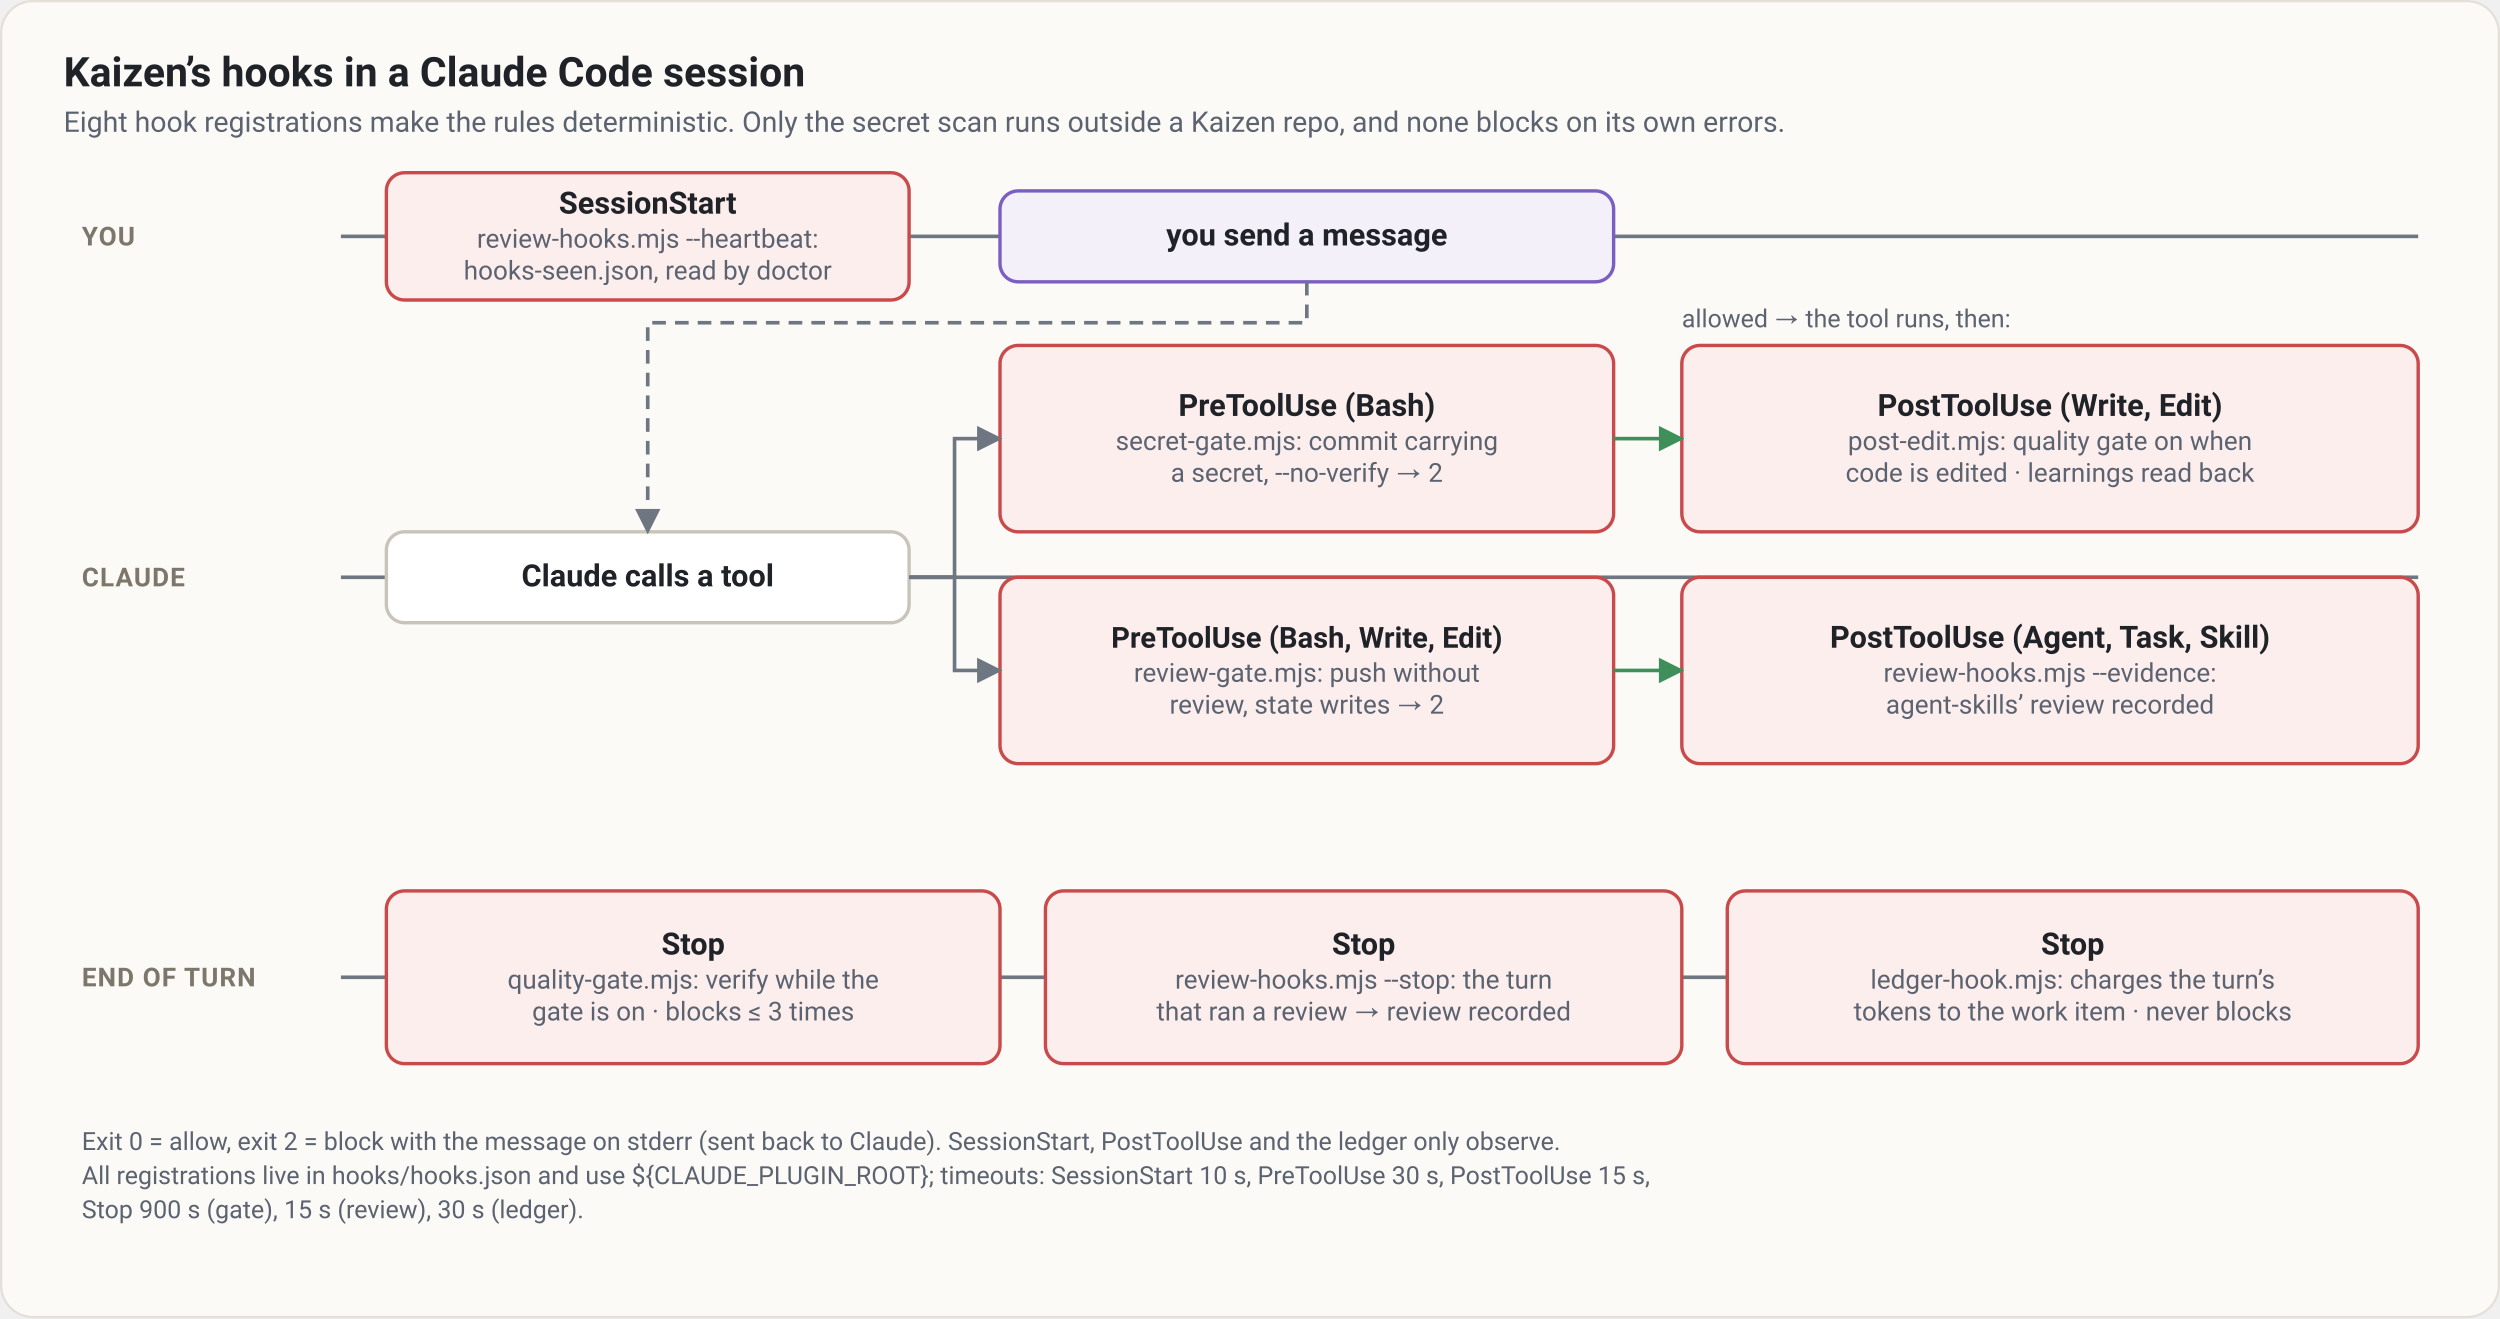
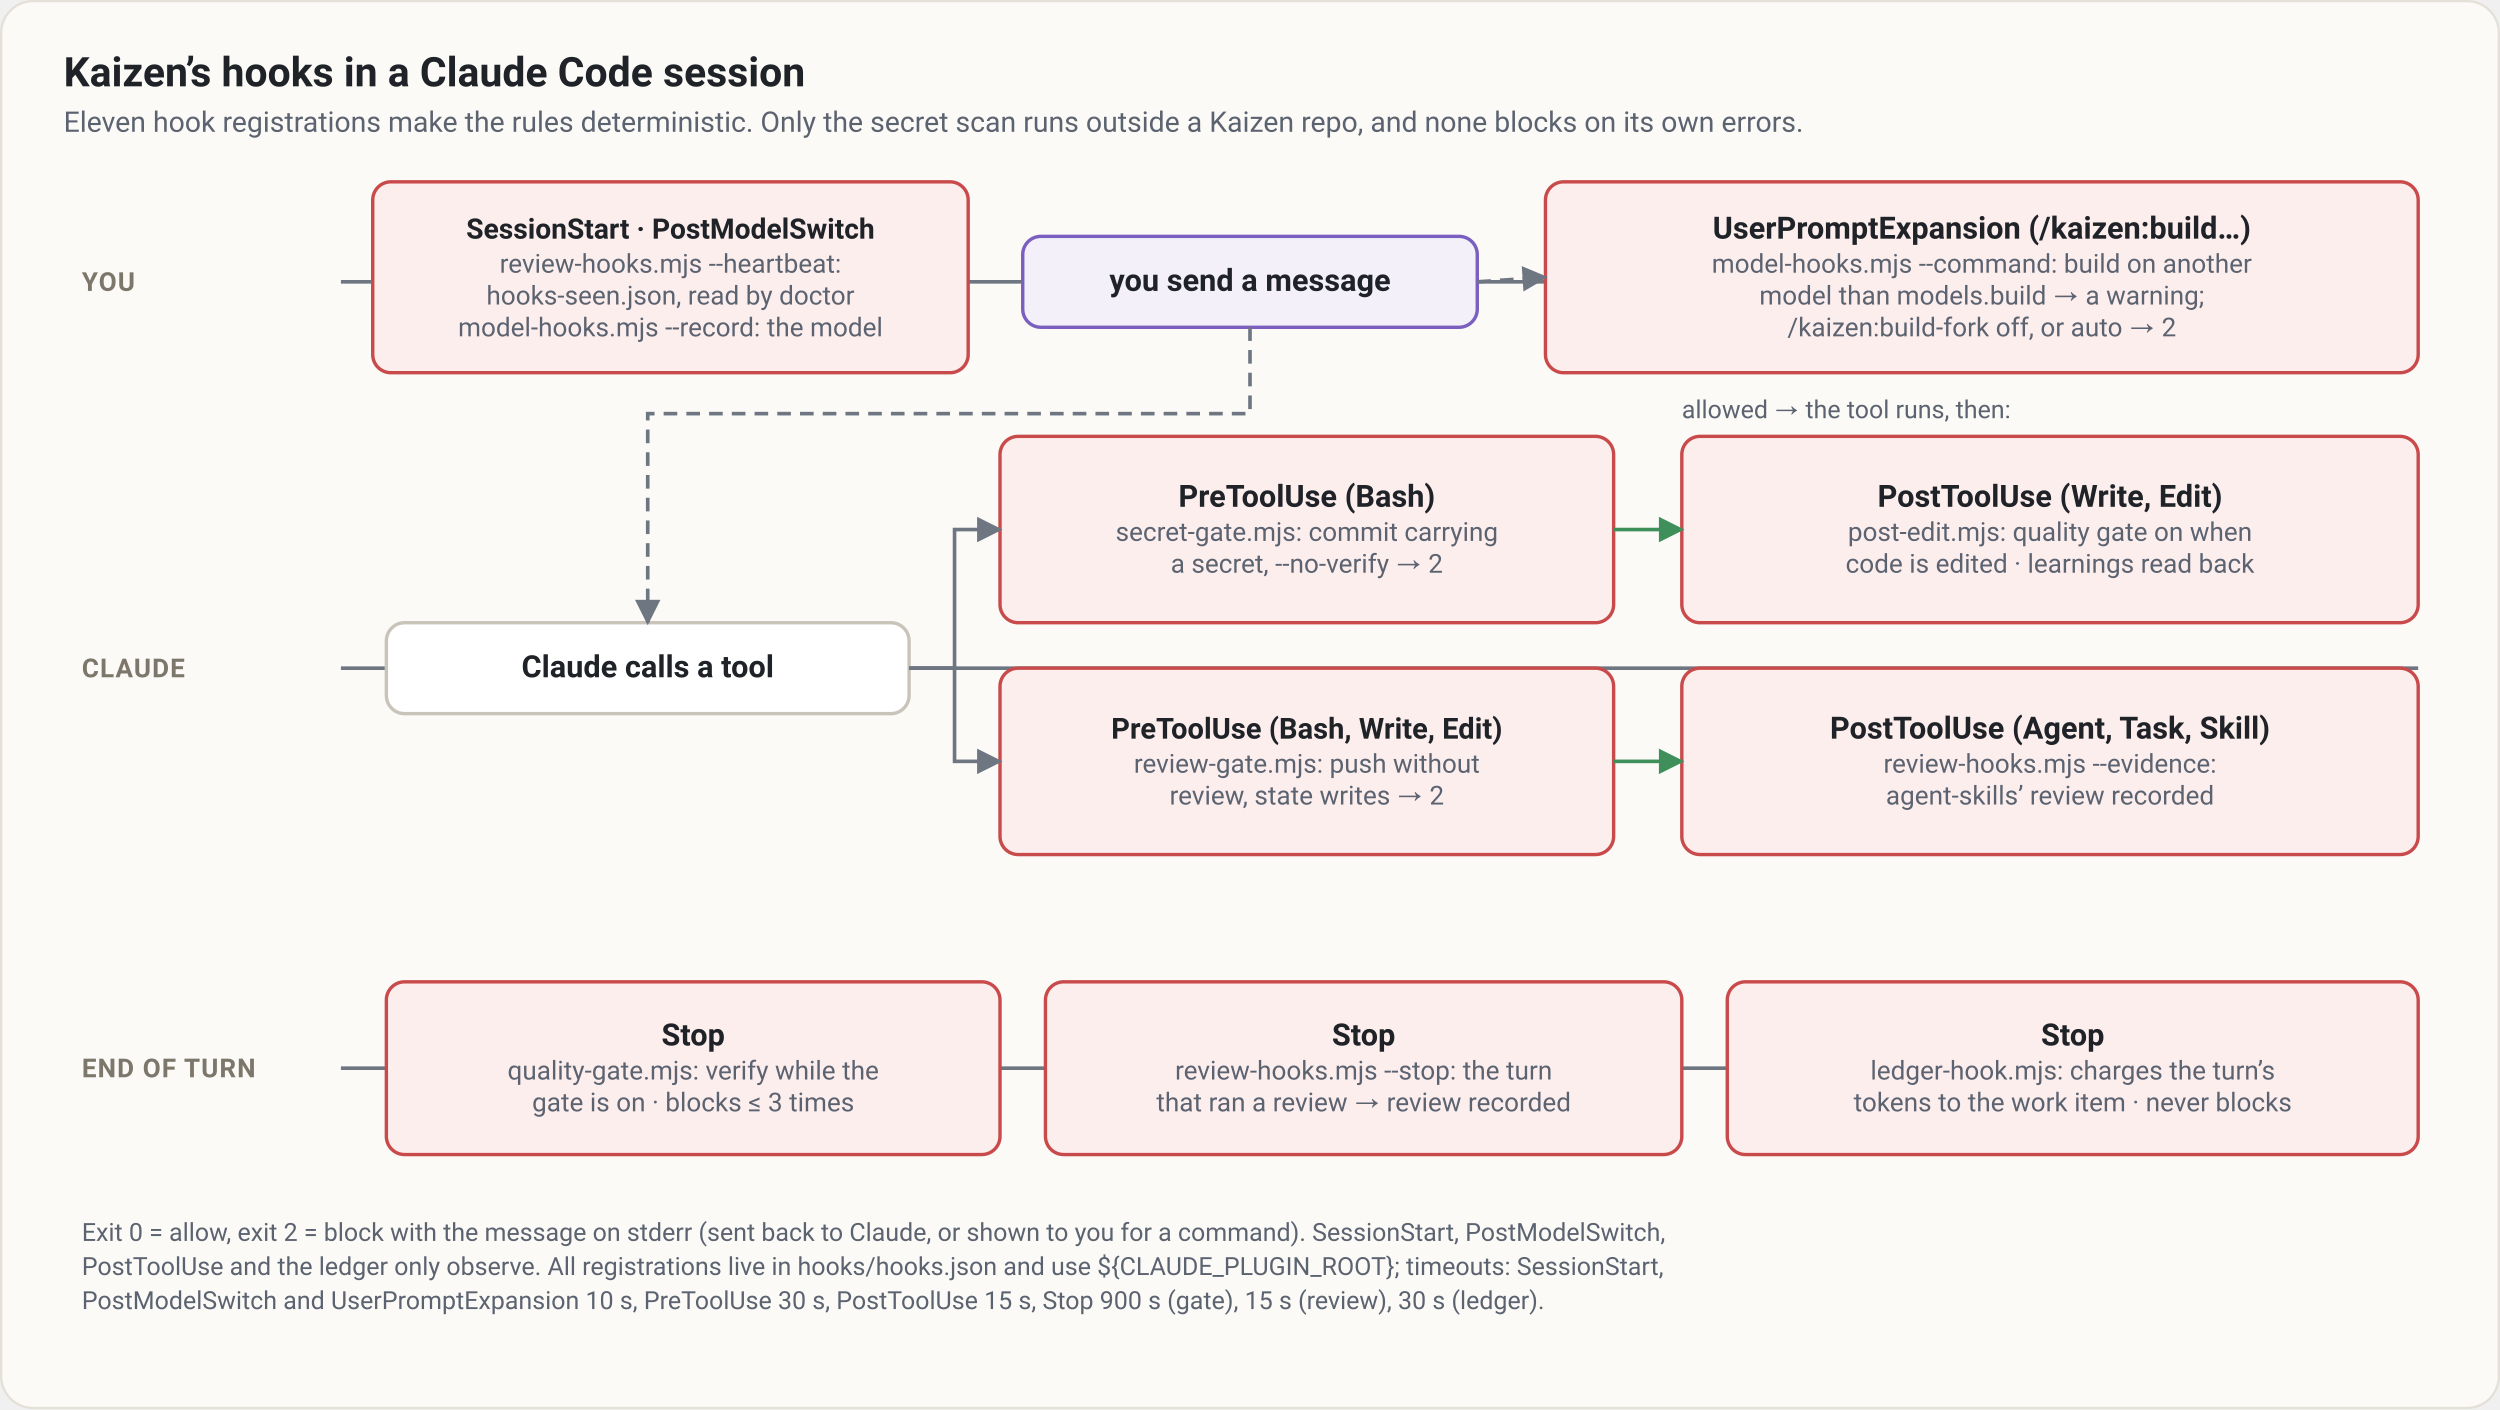
- <svg xmlns="http://www.w3.org/2000/svg" width="1100" height="580" viewBox="0 0 1100 580" role="img" aria-labelledby="t d">
+ <svg xmlns="http://www.w3.org/2000/svg" width="1100" height="620" viewBox="0 0 1100 620" role="img" aria-labelledby="t d">
  <style>
  .bg { fill: #fbfaf7; stroke: #e4e0d8; }
  text { font-family: ui-sans-serif, system-ui, -apple-system, "Segoe UI", Roboto, Helvetica, Arial, sans-serif; fill: #1f2328; }
  .title { font-size: 18px; font-weight: 700; }
  .desc { font-size: 12.5px; fill: #5c6370; }
  .label { font-size: 13.5px; font-weight: 600; }
  .t12 { font-size: 12px; }
  .sub { font-size: 11.5px; fill: #5c6370; }
  .small { font-size: 11px; fill: #5c6370; }
  .edge { font-size: 11px; fill: #5c6370; }
  .mono { font-family: ui-monospace, SFMono-Regular, Menlo, Consolas, monospace; }
  .skill { fill: #fdf1ea; stroke: #d97757; }
  .artifact { fill: #edf2fb; stroke: #5b7fbf; }
  .gate { fill: #fdeeee; stroke: #c94a4a; }
  .agent { fill: #ecf6ef; stroke: #3f8f5a; }
  .outside { fill: #f3f0fa; stroke: #7a5fc0; }
  .state { fill: #fff8e1; stroke: #b8901c; }
  .plain { fill: #ffffff; stroke: #c9c4ba; }
  .region { fill: none; stroke: #b9b3a6; stroke-dasharray: 5 4; }
  .regionlabel { font-size: 11.5px; font-weight: 600; fill: #7d776b; letter-spacing: .04em; }
  .band { fill: #fff4dd; stroke: #d6a645; }
  .line { fill: none; stroke: #6e7681; stroke-width: 1.6; }
  .line.accent { stroke: #d97757; }
  .line.bad { stroke: #c94a4a; }
  .line.ok { stroke: #3f8f5a; }
  .line.blue { stroke: #5b7fbf; }
  .dashed { stroke-dasharray: 6 4; }
  .head { fill: #6e7681; }
  .head.accent { fill: #d97757; }
  .head.bad { fill: #c94a4a; }
  .head.ok { fill: #3f8f5a; }
  .head.blue { fill: #5b7fbf; }
  .pill { fill: #ffffff; stroke: none; }
  @media (prefers-color-scheme: dark) {
    .bg { fill: #161b22; stroke: #30363d; }
    text { fill: #e6edf3; }
    .desc, .sub, .small, .edge { fill: #9aa4b0; }
    .skill { fill: #3a2419; stroke: #e08b6c; }
    .artifact { fill: #1b2638; stroke: #7c9fd8; }
    .gate { fill: #3a1d1f; stroke: #e06c6c; }
    .agent { fill: #18301f; stroke: #5fb07a; }
    .outside { fill: #271f3d; stroke: #a08ae0; }
    .state { fill: #33290f; stroke: #d6b043; }
    .plain { fill: #1f2630; stroke: #4a525d; }
    .region { stroke: #5a6270; }
    .regionlabel { fill: #a39d90; }
    .band { fill: #33290f; stroke: #c99a3b; }
    .line { stroke: #9aa4b0; }
    .line.accent { stroke: #e08b6c; }
    .line.bad { stroke: #e06c6c; }
    .line.ok { stroke: #5fb07a; }
    .line.blue { stroke: #7c9fd8; }
    .head { fill: #9aa4b0; }
    .head.accent { fill: #e08b6c; }
    .head.bad { fill: #e06c6c; }
    .head.ok { fill: #5fb07a; }
    .head.blue { fill: #7c9fd8; }
    .pill { fill: #161b22; }
  }
</style>
  <defs>
    <marker id="h-default" viewBox="0 0 10 10" refX="9" refY="5" markerWidth="7" markerHeight="7" orient="auto-start-reverse">
      <path class="head" d="M0,0 L10,5 L0,10 z" />
    </marker>
    <marker id="s-default" viewBox="0 0 10 10" refX="9" refY="5" markerWidth="7" markerHeight="7" orient="auto-start-reverse">
      <path class="head" d="M0,0 L10,5 L0,10 z" />
    </marker>
    <marker id="h-accent" viewBox="0 0 10 10" refX="9" refY="5" markerWidth="7" markerHeight="7" orient="auto-start-reverse">
      <path class="head accent" d="M0,0 L10,5 L0,10 z" />
    </marker>
    <marker id="s-accent" viewBox="0 0 10 10" refX="9" refY="5" markerWidth="7" markerHeight="7" orient="auto-start-reverse">
      <path class="head accent" d="M0,0 L10,5 L0,10 z" />
    </marker>
    <marker id="h-bad" viewBox="0 0 10 10" refX="9" refY="5" markerWidth="7" markerHeight="7" orient="auto-start-reverse">
      <path class="head bad" d="M0,0 L10,5 L0,10 z" />
    </marker>
    <marker id="s-bad" viewBox="0 0 10 10" refX="9" refY="5" markerWidth="7" markerHeight="7" orient="auto-start-reverse">
      <path class="head bad" d="M0,0 L10,5 L0,10 z" />
    </marker>
    <marker id="h-ok" viewBox="0 0 10 10" refX="9" refY="5" markerWidth="7" markerHeight="7" orient="auto-start-reverse">
      <path class="head ok" d="M0,0 L10,5 L0,10 z" />
    </marker>
    <marker id="s-ok" viewBox="0 0 10 10" refX="9" refY="5" markerWidth="7" markerHeight="7" orient="auto-start-reverse">
      <path class="head ok" d="M0,0 L10,5 L0,10 z" />
    </marker>
    <marker id="h-blue" viewBox="0 0 10 10" refX="9" refY="5" markerWidth="7" markerHeight="7" orient="auto-start-reverse">
      <path class="head blue" d="M0,0 L10,5 L0,10 z" />
    </marker>
    <marker id="s-blue" viewBox="0 0 10 10" refX="9" refY="5" markerWidth="7" markerHeight="7" orient="auto-start-reverse">
      <path class="head blue" d="M0,0 L10,5 L0,10 z" />
    </marker>
  </defs>
-   <rect class="bg" x="0.5" y="0.5" width="1099" height="579" rx="14" />
+   <rect class="bg" x="0.5" y="0.5" width="1099" height="619" rx="14" />
  <text class="title" x="28" y="38">Kaizen’s hooks in a Claude Code session</text>
-   <text class="desc" x="28" y="58">Eight hook registrations make the rules deterministic. Only the secret scan runs outside a Kaizen repo, and none blocks on its own errors.</text>
-   <text class="regionlabel" x="36" y="108" text-anchor="start">YOU</text>
-   <path class="line" d="M150,104 L1064,104" />
-   <text class="regionlabel" x="36" y="258" text-anchor="start">CLAUDE</text>
-   <path class="line" d="M150,254 L1064,254" />
-   <text class="regionlabel" x="36" y="434" text-anchor="start">END OF TURN</text>
-   <path class="line" d="M150,430 L1064,430" />
-   <rect class="gate" x="170" y="76" width="230" height="56" rx="8" stroke-width="1.5" />
-   <text class="label" x="285" y="94" text-anchor="middle">SessionStart</text>
-   <text class="sub" x="285" y="109" text-anchor="middle">review-hooks.mjs --heartbeat:</text>
-   <text class="sub" x="285" y="123" text-anchor="middle">hooks-seen.json, read by doctor</text>
-   <rect class="outside" x="440" y="84" width="270" height="40" rx="8" stroke-width="1.5" />
-   <text class="label" x="575" y="108" text-anchor="middle">you send a message</text>
-   <rect class="plain" x="170" y="234" width="230" height="40" rx="8" stroke-width="1.5" />
-   <text class="label" x="285" y="258" text-anchor="middle">Claude calls a tool</text>
-   <rect class="gate" x="440" y="152" width="270" height="82" rx="8" stroke-width="1.5" />
-   <text class="label" x="575" y="183" text-anchor="middle">PreToolUse (Bash)</text>
-   <text class="sub" x="575" y="198" text-anchor="middle">secret-gate.mjs: commit carrying</text>
-   <text class="sub" x="575" y="212" text-anchor="middle">a secret, --no-verify → 2</text>
-   <rect class="gate" x="440" y="254" width="270" height="82" rx="8" stroke-width="1.5" />
-   <text class="label" x="575" y="285" text-anchor="middle" style="font-size:12.8px">PreToolUse (Bash, Write, Edit)</text>
-   <text class="sub" x="575" y="300" text-anchor="middle">review-gate.mjs: push without</text>
-   <text class="sub" x="575" y="314" text-anchor="middle">review, state writes → 2</text>
-   <rect class="gate" x="740" y="152" width="324" height="82" rx="8" stroke-width="1.5" />
-   <text class="label" x="902" y="183" text-anchor="middle">PostToolUse (Write, Edit)</text>
-   <text class="sub" x="902" y="198" text-anchor="middle">post-edit.mjs: quality gate on when</text>
-   <text class="sub" x="902" y="212" text-anchor="middle">code is edited · learnings read back</text>
-   <rect class="gate" x="740" y="254" width="324" height="82" rx="8" stroke-width="1.5" />
-   <text class="label" x="902" y="285" text-anchor="middle">PostToolUse (Agent, Task, Skill)</text>
-   <text class="sub" x="902" y="300" text-anchor="middle">review-hooks.mjs --evidence:</text>
-   <text class="sub" x="902" y="314" text-anchor="middle">agent-skills’ review recorded</text>
-   <path class="line dashed" d="M575,124 L575,142 L285,142 L285,234" marker-end="url(#h-default)" />
-   <path class="line" d="M400,254 L420,254 L420,193 L440,193" marker-end="url(#h-default)" />
-   <path class="line" d="M400,254 L420,254 L420,295 L440,295" marker-end="url(#h-default)" />
-   <path class="line ok" d="M710,193 L740,193" marker-end="url(#h-ok)" />
-   <path class="line ok" d="M710,295 L740,295" marker-end="url(#h-ok)" />
-   <text class="edge" x="740" y="144" text-anchor="start">allowed → the tool runs, then:</text>
-   <rect class="gate" x="170" y="392" width="270" height="76" rx="8" stroke-width="1.5" />
-   <text class="label" x="305" y="420" text-anchor="middle">Stop</text>
-   <text class="sub" x="305" y="435" text-anchor="middle">quality-gate.mjs: verify while the</text>
-   <text class="sub" x="305" y="449" text-anchor="middle">gate is on · blocks ≤ 3 times</text>
-   <rect class="gate" x="460" y="392" width="280" height="76" rx="8" stroke-width="1.5" />
-   <text class="label" x="600" y="420" text-anchor="middle">Stop</text>
-   <text class="sub" x="600" y="435" text-anchor="middle">review-hooks.mjs --stop: the turn</text>
-   <text class="sub" x="600" y="449" text-anchor="middle">that ran a review → review recorded</text>
-   <rect class="gate" x="760" y="392" width="304" height="76" rx="8" stroke-width="1.5" />
-   <text class="label" x="912" y="420" text-anchor="middle">Stop</text>
-   <text class="sub" x="912" y="435" text-anchor="middle">ledger-hook.mjs: charges the turn’s</text>
-   <text class="sub" x="912" y="449" text-anchor="middle">tokens to the work item · never blocks</text>
-   <text class="small" x="36" y="506" text-anchor="start">Exit 0 = allow, exit 2 = block with the message on stderr (sent back to Claude). SessionStart, PostToolUse and the ledger only observe.</text>
-   <text class="small" x="36" y="521" text-anchor="start">All registrations live in hooks/hooks.json and use ${CLAUDE_PLUGIN_ROOT}; timeouts: SessionStart 10 s, PreToolUse 30 s, PostToolUse 15 s,</text>
-   <text class="small" x="36" y="536" text-anchor="start">Stop 900 s (gate), 15 s (review), 30 s (ledger).</text>
+   <text class="desc" x="28" y="58">Eleven hook registrations make the rules deterministic. Only the secret scan runs outside a Kaizen repo, and none blocks on its own errors.</text>
+   <text class="regionlabel" x="36" y="128" text-anchor="start">YOU</text>
+   <path class="line" d="M150,124 L1064,124" />
+   <text class="regionlabel" x="36" y="298" text-anchor="start">CLAUDE</text>
+   <path class="line" d="M150,294 L1064,294" />
+   <text class="regionlabel" x="36" y="474" text-anchor="start">END OF TURN</text>
+   <path class="line" d="M150,470 L1064,470" />
+   <rect class="gate" x="164" y="80" width="262" height="84" rx="8" stroke-width="1.5" />
+   <text class="label" x="295" y="105" text-anchor="middle" style="font-size:12.4px">SessionStart · PostModelSwitch</text>
+   <text class="sub" x="295" y="120" text-anchor="middle">review-hooks.mjs --heartbeat:</text>
+   <text class="sub" x="295" y="134" text-anchor="middle">hooks-seen.json, read by doctor</text>
+   <text class="sub" x="295" y="148" text-anchor="middle">model-hooks.mjs --record: the model</text>
+   <rect class="outside" x="450" y="104" width="200" height="40" rx="8" stroke-width="1.5" />
+   <text class="label" x="550" y="128" text-anchor="middle">you send a message</text>
+   <rect class="gate" x="680" y="80" width="384" height="84" rx="8" stroke-width="1.5" />
+   <text class="label" x="872" y="105" text-anchor="middle">UserPromptExpansion (/kaizen:build…)</text>
+   <text class="sub" x="872" y="120" text-anchor="middle">model-hooks.mjs --command: build on another</text>
+   <text class="sub" x="872" y="134" text-anchor="middle">model than models.build → a warning;</text>
+   <text class="sub" x="872" y="148" text-anchor="middle">/kaizen:build-fork off, or auto → 2</text>
+   <rect class="plain" x="170" y="274" width="230" height="40" rx="8" stroke-width="1.5" />
+   <text class="label" x="285" y="298" text-anchor="middle">Claude calls a tool</text>
+   <rect class="gate" x="440" y="192" width="270" height="82" rx="8" stroke-width="1.5" />
+   <text class="label" x="575" y="223" text-anchor="middle">PreToolUse (Bash)</text>
+   <text class="sub" x="575" y="238" text-anchor="middle">secret-gate.mjs: commit carrying</text>
+   <text class="sub" x="575" y="252" text-anchor="middle">a secret, --no-verify → 2</text>
+   <rect class="gate" x="440" y="294" width="270" height="82" rx="8" stroke-width="1.5" />
+   <text class="label" x="575" y="325" text-anchor="middle" style="font-size:12.8px">PreToolUse (Bash, Write, Edit)</text>
+   <text class="sub" x="575" y="340" text-anchor="middle">review-gate.mjs: push without</text>
+   <text class="sub" x="575" y="354" text-anchor="middle">review, state writes → 2</text>
+   <rect class="gate" x="740" y="192" width="324" height="82" rx="8" stroke-width="1.5" />
+   <text class="label" x="902" y="223" text-anchor="middle">PostToolUse (Write, Edit)</text>
+   <text class="sub" x="902" y="238" text-anchor="middle">post-edit.mjs: quality gate on when</text>
+   <text class="sub" x="902" y="252" text-anchor="middle">code is edited · learnings read back</text>
+   <rect class="gate" x="740" y="294" width="324" height="82" rx="8" stroke-width="1.5" />
+   <text class="label" x="902" y="325" text-anchor="middle">PostToolUse (Agent, Task, Skill)</text>
+   <text class="sub" x="902" y="340" text-anchor="middle">review-hooks.mjs --evidence:</text>
+   <text class="sub" x="902" y="354" text-anchor="middle">agent-skills’ review recorded</text>
+   <path class="line dashed" d="M650,124 L680,122" marker-end="url(#h-default)" />
+   <path class="line dashed" d="M550,144 L550,182 L285,182 L285,274" marker-end="url(#h-default)" />
+   <path class="line" d="M400,294 L420,294 L420,233 L440,233" marker-end="url(#h-default)" />
+   <path class="line" d="M400,294 L420,294 L420,335 L440,335" marker-end="url(#h-default)" />
+   <path class="line ok" d="M710,233 L740,233" marker-end="url(#h-ok)" />
+   <path class="line ok" d="M710,335 L740,335" marker-end="url(#h-ok)" />
+   <text class="edge" x="740" y="184" text-anchor="start">allowed → the tool runs, then:</text>
+   <rect class="gate" x="170" y="432" width="270" height="76" rx="8" stroke-width="1.5" />
+   <text class="label" x="305" y="460" text-anchor="middle">Stop</text>
+   <text class="sub" x="305" y="475" text-anchor="middle">quality-gate.mjs: verify while the</text>
+   <text class="sub" x="305" y="489" text-anchor="middle">gate is on · blocks ≤ 3 times</text>
+   <rect class="gate" x="460" y="432" width="280" height="76" rx="8" stroke-width="1.5" />
+   <text class="label" x="600" y="460" text-anchor="middle">Stop</text>
+   <text class="sub" x="600" y="475" text-anchor="middle">review-hooks.mjs --stop: the turn</text>
+   <text class="sub" x="600" y="489" text-anchor="middle">that ran a review → review recorded</text>
+   <rect class="gate" x="760" y="432" width="304" height="76" rx="8" stroke-width="1.5" />
+   <text class="label" x="912" y="460" text-anchor="middle">Stop</text>
+   <text class="sub" x="912" y="475" text-anchor="middle">ledger-hook.mjs: charges the turn’s</text>
+   <text class="sub" x="912" y="489" text-anchor="middle">tokens to the work item · never blocks</text>
+   <text class="small" x="36" y="546" text-anchor="start">Exit 0 = allow, exit 2 = block with the message on stderr (sent back to Claude, or shown to you for a command). SessionStart, PostModelSwitch,</text>
+   <text class="small" x="36" y="561" text-anchor="start">PostToolUse and the ledger only observe. All registrations live in hooks/hooks.json and use ${CLAUDE_PLUGIN_ROOT}; timeouts: SessionStart,</text>
+   <text class="small" x="36" y="576" text-anchor="start">PostModelSwitch and UserPromptExpansion 10 s, PreToolUse 30 s, PostToolUse 15 s, Stop 900 s (gate), 15 s (review), 30 s (ledger).</text>
</svg>
